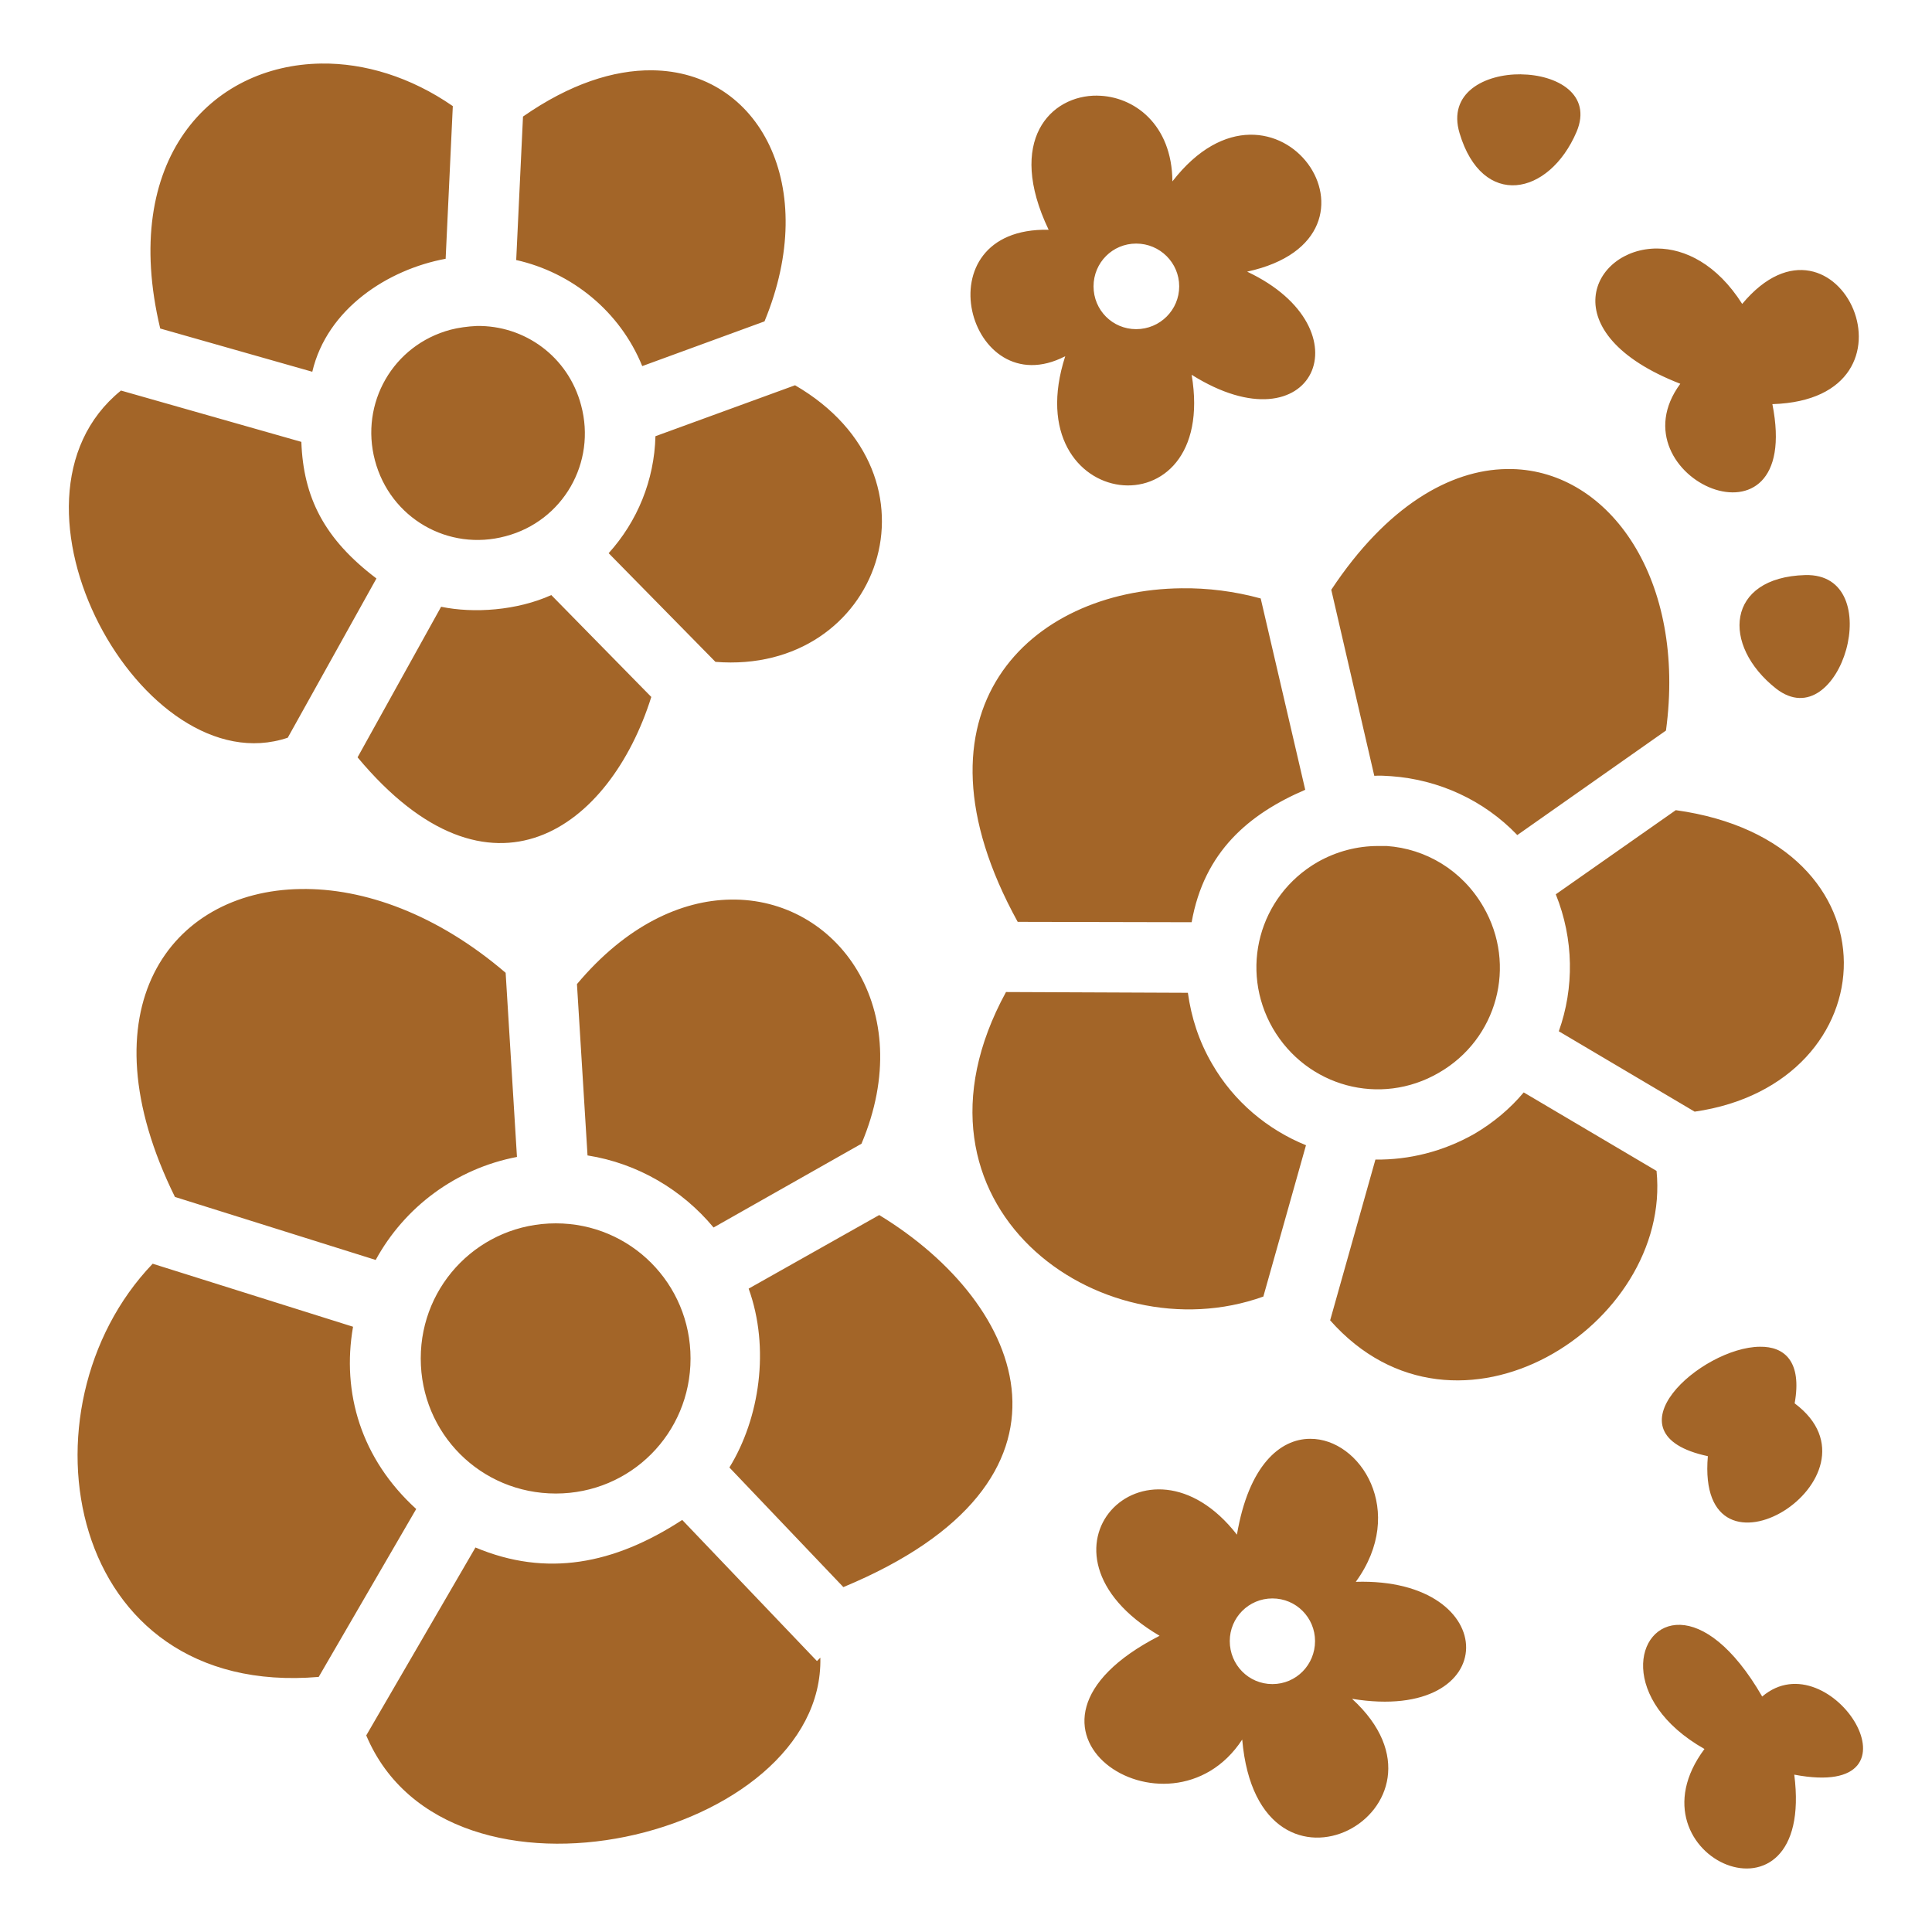
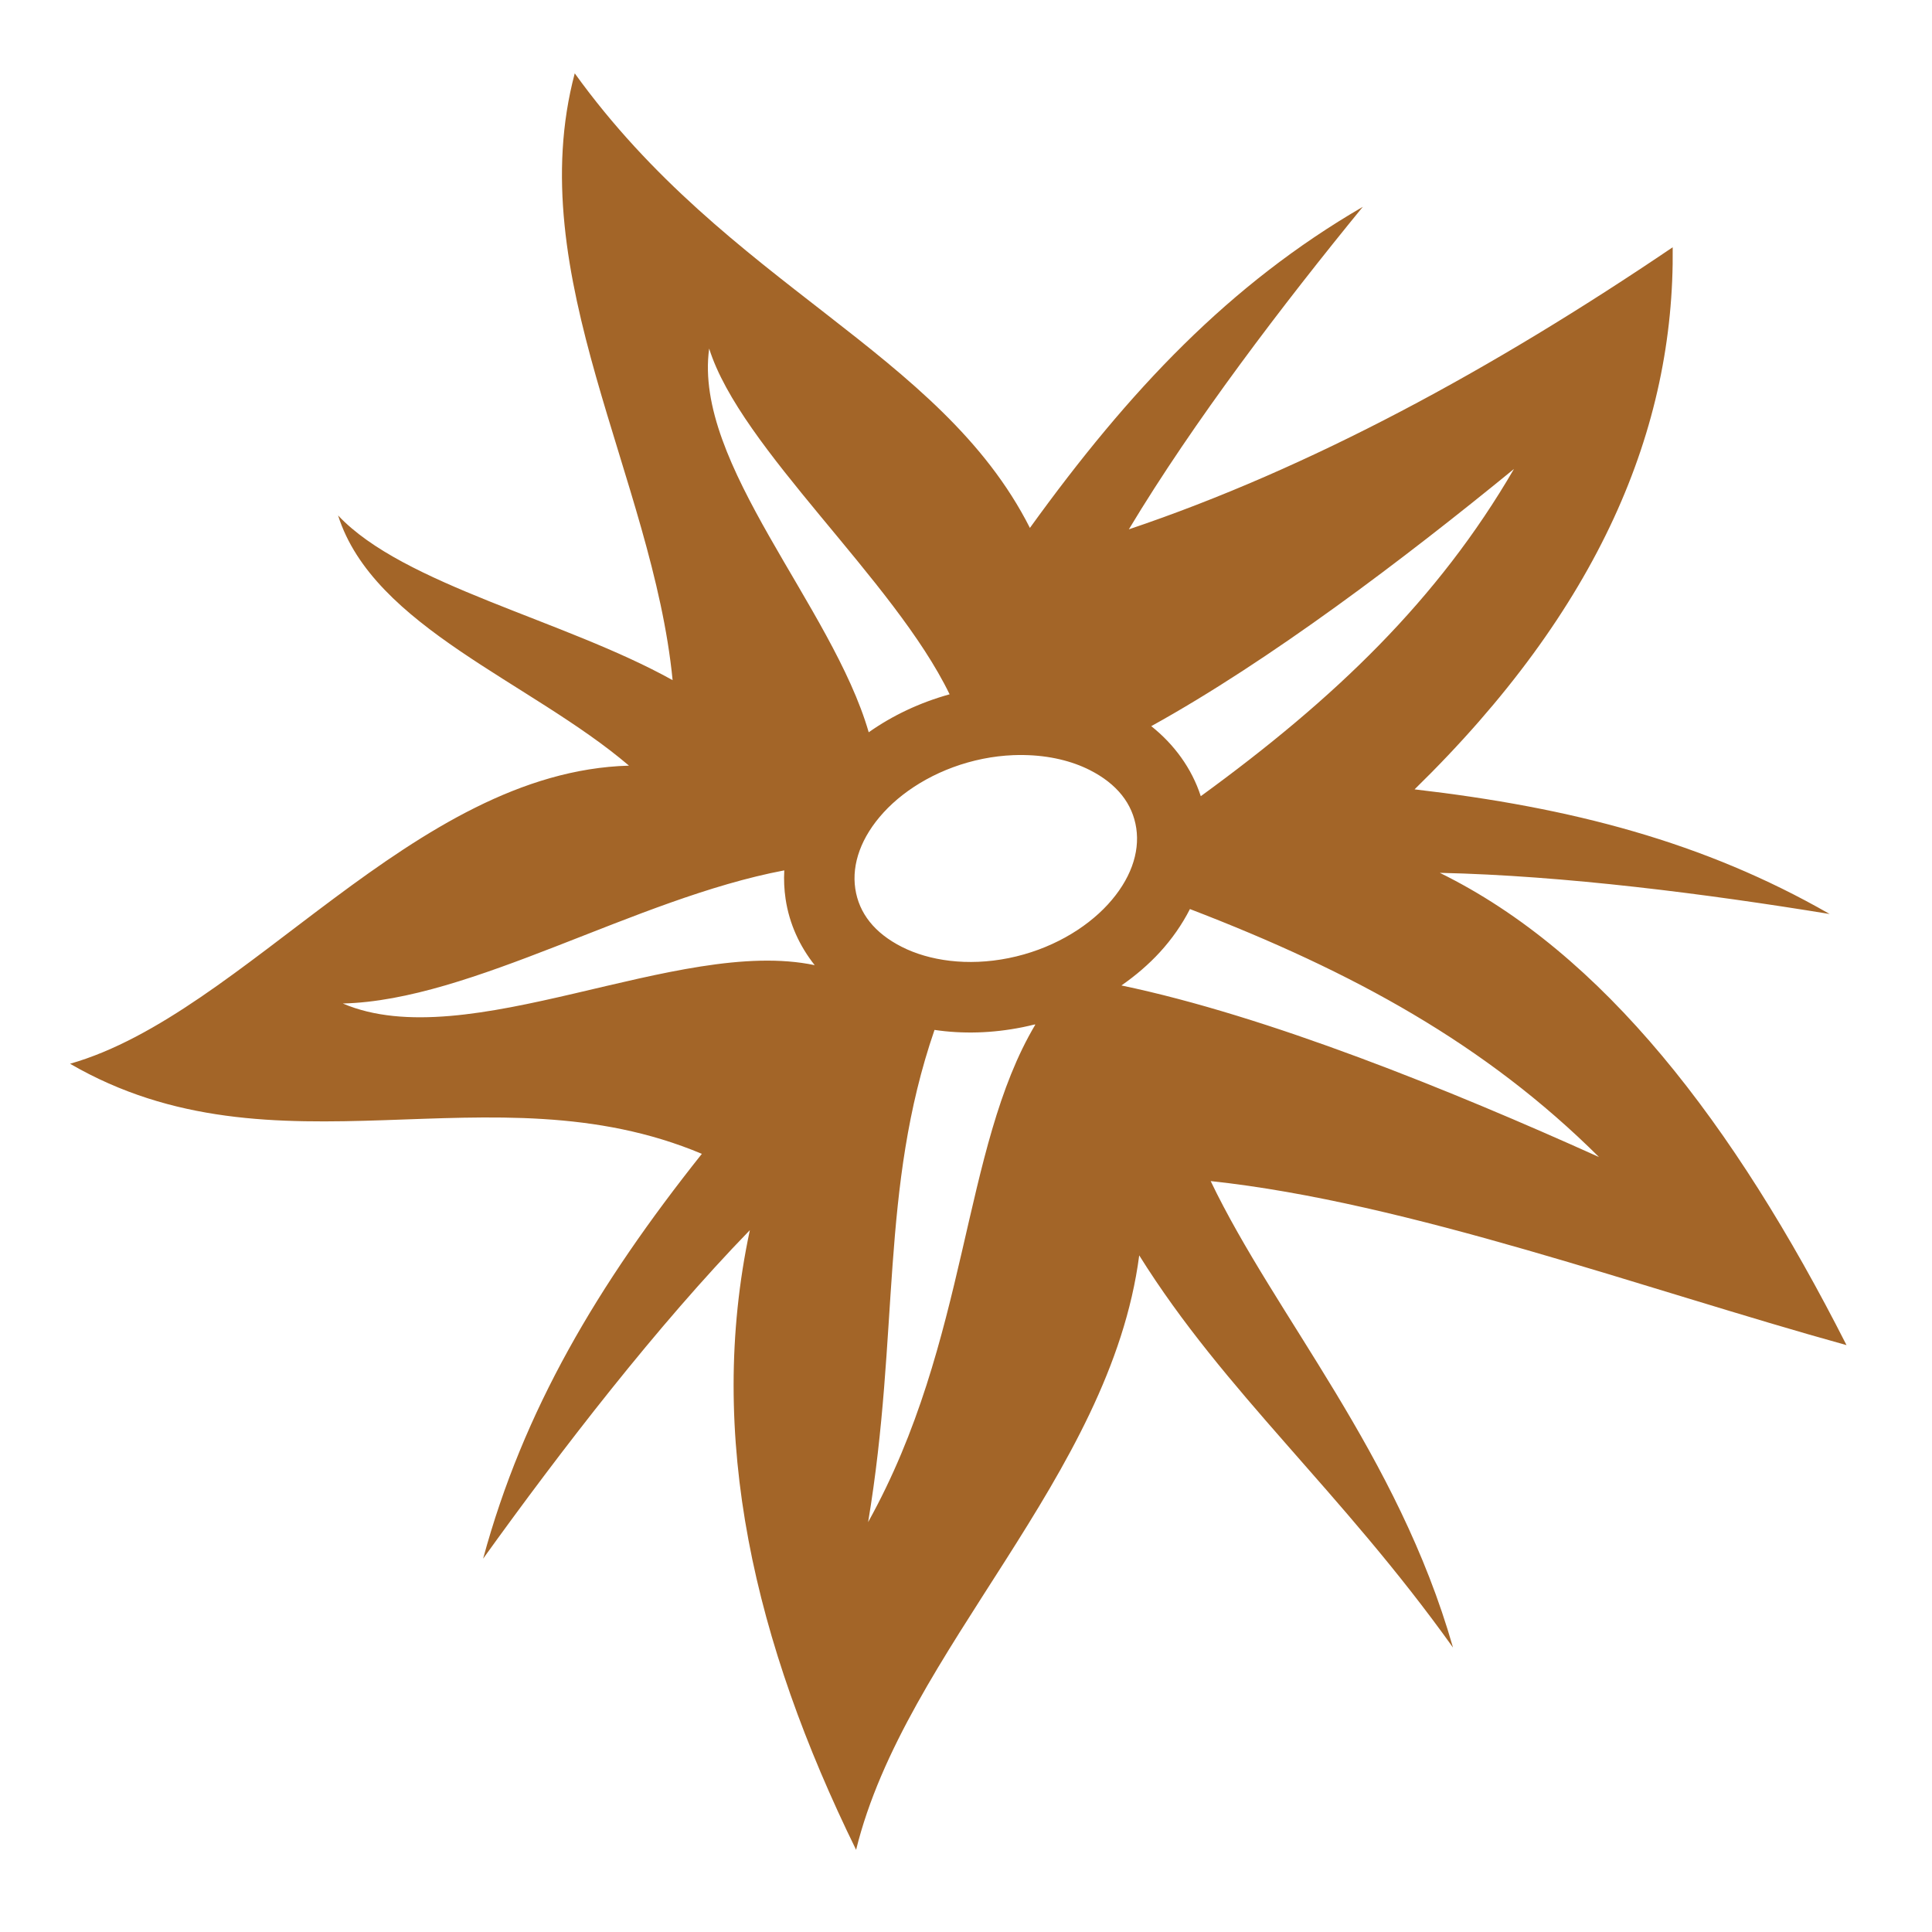
<svg xmlns="http://www.w3.org/2000/svg" viewBox="0 0 512 512" style="height: 512px; width: 512px;">
  <g class="" transform="translate(0,0)" style="">
-     <path d="M85.16 16.84c-29.3.38-53.4 25.41-42.7 70.22l40.3 11.46c3.92-16.7 20.04-27.12 35.34-29.94l1.9-40.46c-11.2-7.76-23.44-11.43-34.84-11.28zm87.64 1.79c-10.2-.1-21.8 3.62-34.2 12.26l-1.8 38.02c14.7 3.29 27.5 13.58 33.4 28.11l32.4-11.85c14.8-35.76-1.3-66.25-29.8-66.54zm230.3 1.06c-9.7-.1-19.5 4.95-16.3 15.6 6 20.14 23.7 16.73 31-.34 4.2-9.92-5.1-15.16-14.8-15.25zm-112.3 5.65c-12.4-.14-24.2 11.9-12.9 35.55-34.2-.71-21.3 46.81 4.4 33.51-13.4 41.4 40.7 47.9 33.5 4.92 32.3 20.28 46.9-12.15 14.7-27.33 42.2-9.17 7.4-59.04-19.8-23.92-.1-15.13-10.2-22.61-19.9-22.72zm10.3 39.21c6.3 0 11.4 5.08 11.4 11.34 0 6.27-5.1 11.34-11.4 11.34-6.3 0-11.3-5.07-11.3-11.34 0-6.26 5-11.34 11.3-11.34zm138.1 1.31c-17.4-.11-28.3 22.49 6.1 35.84-18.3 24.8 32.7 47.4 24.4 5.4 42.7-1.3 17.2-56.74-8-26.56-6.7-10.55-15.2-14.64-22.5-14.68zM119.4 87.38C104.1 91.46 95.36 106.9 99.36 122c4.04 15.3 19.44 24.2 34.64 20.1 15.2-4 24.1-19.5 20-34.7-3.4-12.9-15-21.25-27.7-21.01-2.3.1-4.9.46-6.9.99zm91.3 14.72-37 13.5c-.3 11.7-4.8 22.6-12.4 31l28.3 28.8c43.7 3.5 62.4-49.3 21.1-73.3zm-178.64 1.4c-36.199 29.3 5.9 104.9 44.2 92l23.5-42.2c-13.88-10.5-19.37-21.5-19.9-36.2zm367.24 20.8c-15 .2-31.8 9.8-46.5 32l11.4 49.3c1.5-.1 3 0 4.5.1 12.5.9 24.5 6.3 33.4 15.6l39.4-27.7c5.4-39.9-14.8-68.7-40.8-69.3zm79.1 28.1c-21 .6-22.3 18.6-7.7 30.1 17 13.2 29.9-30.7 7.7-30.1zm-165.3 3.5c-40.1.4-74.3 32.3-43.4 88.4l46.1.1c3.3-18.7 15.2-28.7 30.1-35.1l-11.8-50.7c-6.9-1.9-14.1-2.8-21-2.7zm-167 1.8c-9.1 4.1-20.5 4.9-29.2 3.1l-22.14 39.9c35.34 42.4 66.94 18.7 77.84-16zm298 57L412.3 237c4.8 11.9 4.9 24.8.8 36.3l36 21.3c51.6-7.4 55.5-71.5-5-79.9zm-78.9 9.5c-5.5 0-11 1.4-16.1 4.3-15.5 9-20.7 28.5-11.8 44 9 15.5 28.5 20.8 44 11.8 15.5-8.9 20.8-28.5 11.8-44-5.6-9.7-15.3-15.4-25.6-16.1zM79.66 235.6c-34.7.5-57.8 31.9-33.3 81.6l53.2 16.7c7.64-14 21.24-24.2 37.44-27.3l-3-48.8c-18.1-15.5-37.54-22.5-54.34-22.2zm113.94 2.8c-13.1.2-27.7 6.9-40.7 22.4l2.8 45.4c13.3 2.1 25.1 9.1 33.4 19.1l39.2-22.2c15.1-35.7-6.5-65.2-34.7-64.7zm73 24.5c-30.8 56.4 24.9 96.3 68.2 80.7l11.3-40.1c-10.1-4.1-19.1-11.5-24.9-21.6-3.5-6-5.5-12.3-6.4-18.8zm137.2 26.6c-3.6 4.3-8 8-13.1 11-8.3 4.7-17.3 6.9-26.2 6.8l-12 42.6c33.6 38 90.6 1.2 86.5-39.6zM233 322l-34.6 19.5c5.7 15.8 2.9 34.4-5.1 47.4l30.2 31.7c67.6-28.1 48.5-74.9 9.5-98.6zm-85.7 2.2c-19.9 0-35.8 16-35.8 35.8 0 19.9 15.9 35.8 35.8 35.8 19.8 0 35.7-15.9 35.7-35.8 0-19.8-15.9-35.8-35.7-35.8zM40.46 334.9c-36.699 38.3-23 115.2 44 109.5l25.84-44.5c-14.61-13.3-19.79-30.8-16.74-48.3zm425.94 22c-15.5.1-41.5 23.1-13.8 29-3.3 38 49.1 5.5 23-14 2-11.1-2.7-15.1-9.2-15zm-119.2 24.4c-8 0-16.3 7.1-19.4 25.4-23.9-30.7-58.2 4.6-20.5 26.8-47.6 24.4 2.6 57 21.9 27.5 4.3 49.5 60.8 18.2 29.1-10.8 40.2 6.6 40.1-32.2 1-31 13.6-18.7 1.2-38-12.1-37.9zm-166.4 21.5c-18.1 11.8-36 15.2-54.8 7.3l-28.94 49.8C118.7 511.3 218.5 487 217.4 439.3l-.9.9zm156.4 20.8c6.3 0 11.3 5.1 11.3 11.3 0 6.3-5 11.4-11.3 11.4-6.3 0-11.3-5.1-11.3-11.4 0-6.2 5-11.3 11.3-11.3zm108.1 7c-12.2-.4-16.2 20.1 6.4 32.9-21.5 28.8 29.4 50.7 23.8 6.8 36.7 7 9.6-36.1-8.5-20.7-7.8-13.5-15.7-18.8-21.7-19z" fill="#a36528" fill-opacity="1" />
+     <path d="M152.313 19.438C138.075 73.11 172.984 126.662 178.25 180.25c-28.744-16.01-71.286-25.18-88.656-43.656 9.36 29.558 51.055 44.096 77.094 66.312-57.236 1.556-101.637 65.75-148.125 79 54.52 31.628 111.427.296 167.437 23.875-27.654 34.76-47.284 67.888-57.97 107.283C148.787 384.2 174.07 351.39 198.72 326c-11.686 54.742 1.313 109.477 28.155 164.22 13.028-52.977 67.36-98.796 75.03-157.533 22.665 36.313 53.4 62.266 83.158 103.938-14.644-51.287-47.12-87.914-64.22-123.625 52.358 5.59 115.075 28.68 168.5 43.47-29.835-58.79-64.534-103.922-107.78-125.158 33.01.717 70.858 5.604 103.312 10.907-33.377-19.14-68.513-28.226-110-33.032 49.013-47.885 68.943-95.774 68.406-143.657-48.033 32.51-96.09 58.57-144.124 74.75 17.206-28.64 40.82-59.57 62-85.468-35.326 20.535-61.807 48.477-88.22 85.094-23.716-46.89-79.993-64.068-120.623-120.47zm35.625 72.937c8.325 26.55 49.006 61.23 63.718 91.625-7.935 2.196-15.188 5.65-21.437 10.063-9.67-33.43-46.513-71.114-42.282-101.688zm213.28 31.906c-20.144 34.656-47.403 60.806-83 86.72-2.394-7.408-7.083-13.755-13.124-18.563 31.454-17.384 66.972-44.313 96.125-68.156zm-129.812 75.814c6.66.108 12.638 1.57 17.375 3.97 7.22 3.653 11.376 8.906 12.345 15.436.97 6.53-1.55 13.663-7.53 20.188-5.983 6.524-15.326 12.01-26.283 14.218-10.956 2.208-21.094.686-28.312-2.97-7.218-3.653-11.374-8.906-12.344-15.436-.97-6.53 1.55-13.694 7.53-20.22 5.983-6.524 15.328-11.98 26.283-14.186a51.62 51.62 0 0 1 8.03-.97c.977-.04 1.955-.046 2.906-.03zm-63.562 30.562a37.317 37.317 0 0 0 .344 7.563c.983 6.622 3.748 12.55 7.718 17.56-36.236-7.654-91.958 24.29-125.062 10.157 34.23-.804 77.367-27.78 117-35.28zm107.5 10.25c43.444 16.685 78.393 35.883 108.406 65.72-39.556-17.844-87.918-37.4-126.563-45.47 3.768-2.62 7.204-5.558 10.188-8.812 3.177-3.465 5.884-7.328 7.97-11.438zM274.156 271.5l.22.03c-19.568 32.856-17.574 83.757-44.313 131.845 8.36-50.135 3.05-88.19 17.593-130.438 7.4 1.1 15.3.903 23.344-.718 1.07-.217 2.108-.46 3.156-.72z" fill="#a36528" fill-opacity="1" />
  </g>
</svg>
